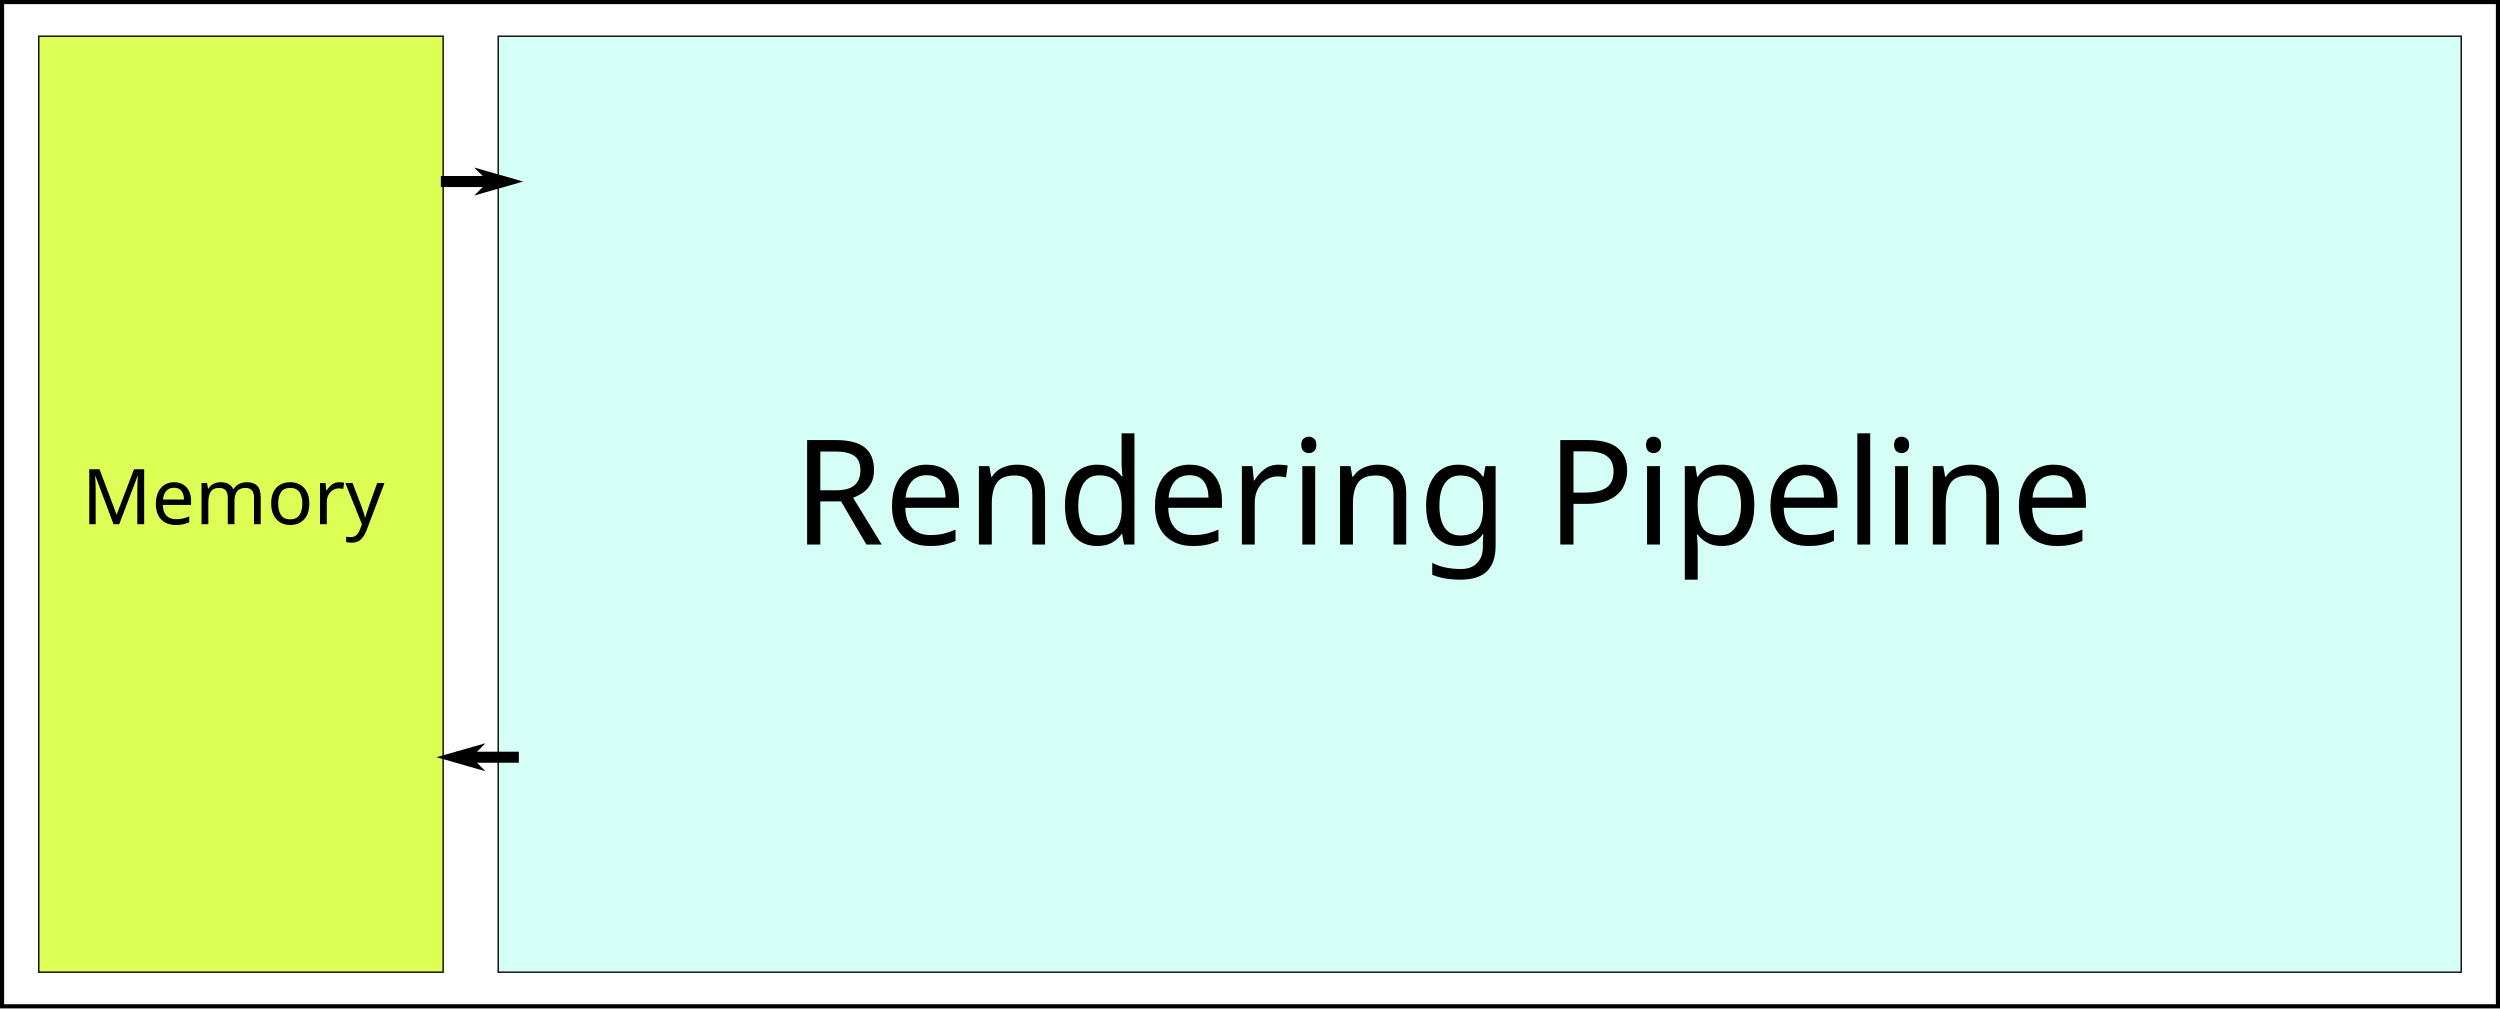
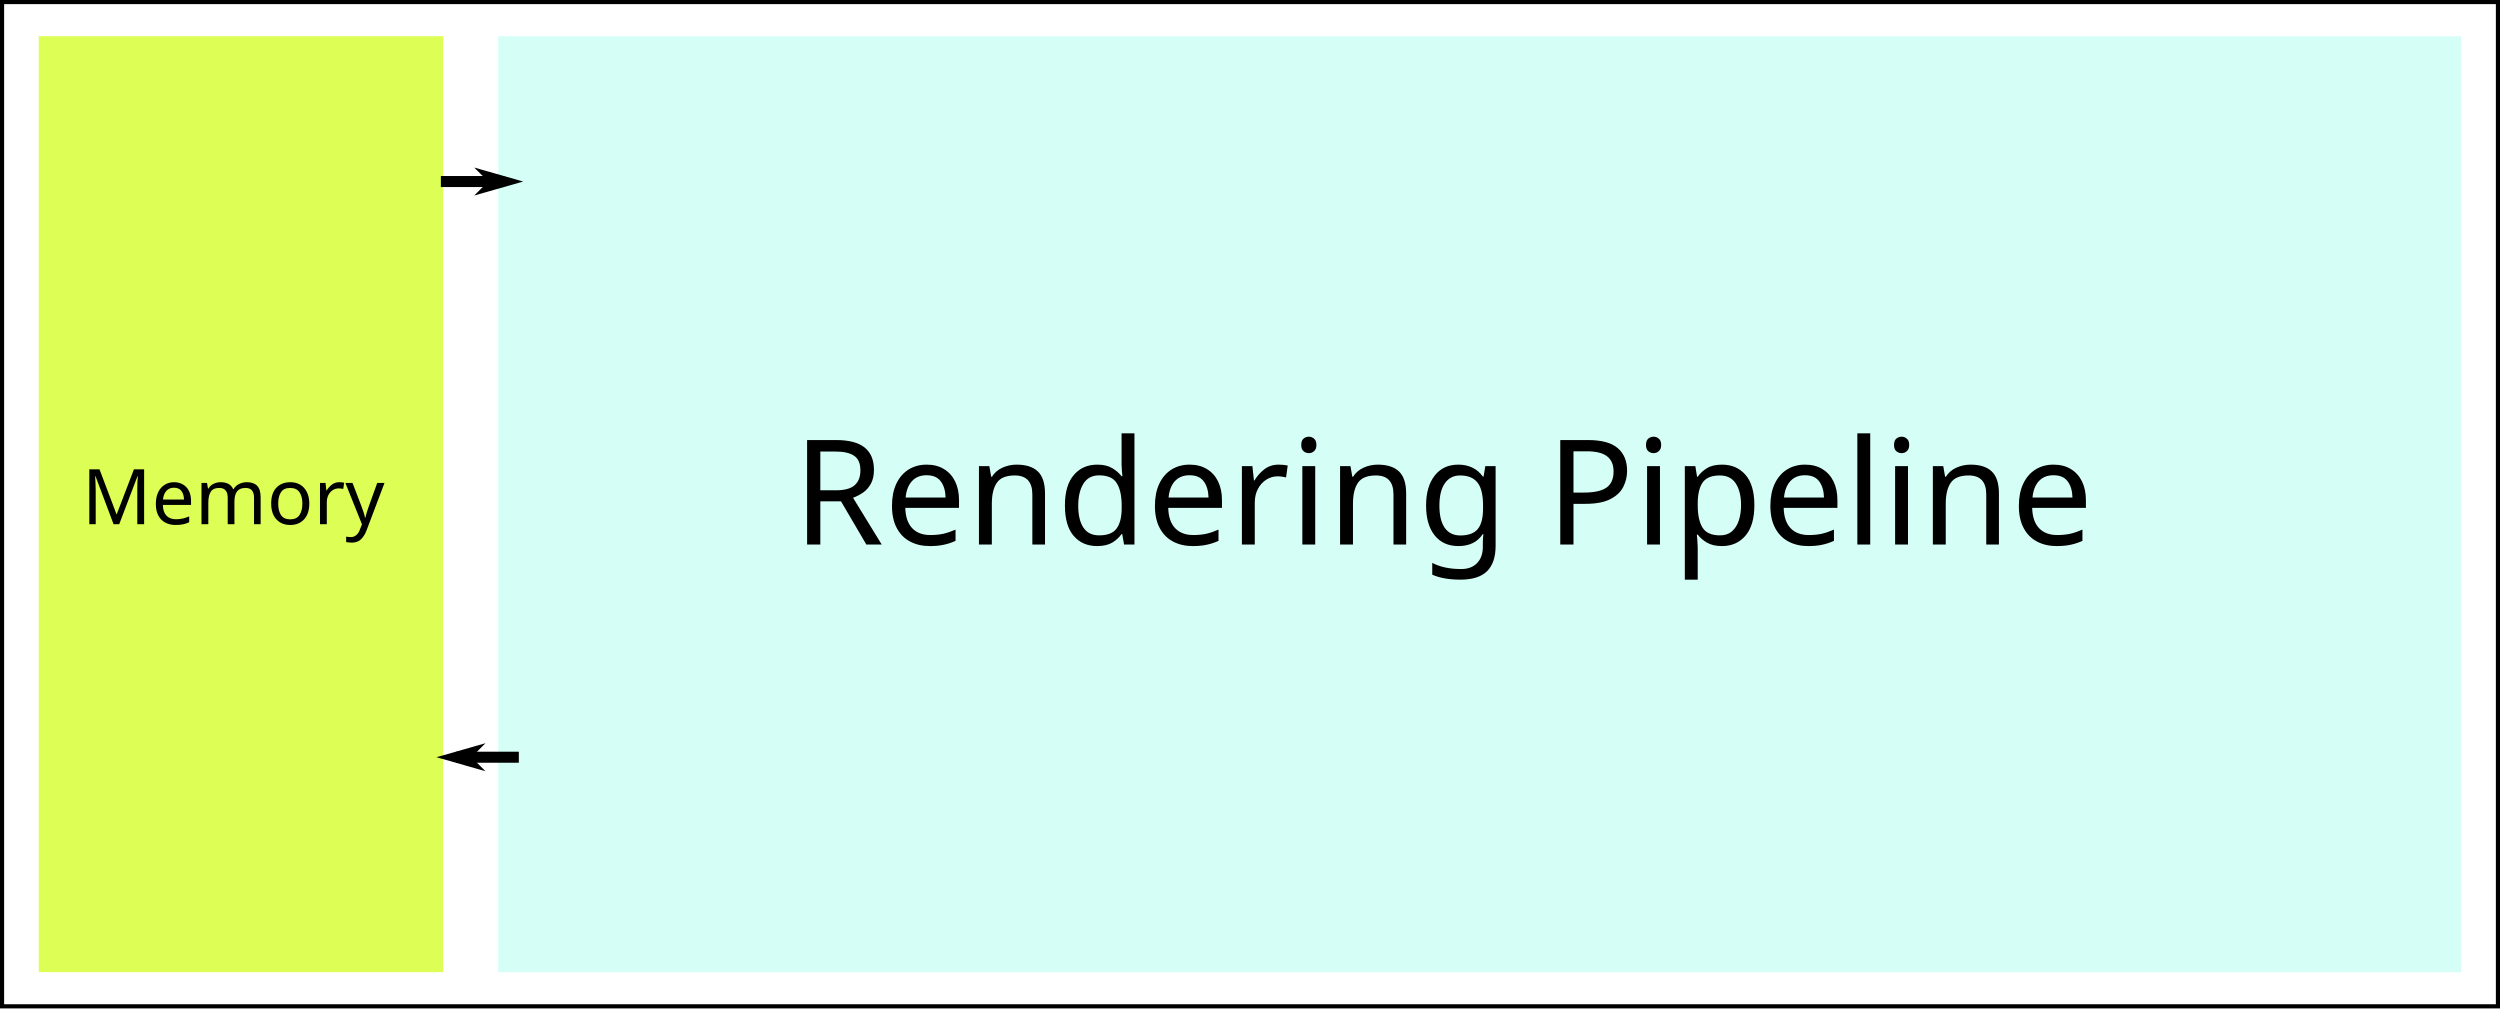
<svg xmlns="http://www.w3.org/2000/svg" width="360.655mm" height="145.47mm" viewBox="0 0 360.655 145.47" version="1.1" id="svg14460">
  <defs id="defs14454">
    <marker orient="auto" refY="0" refX="0" id="Arrow1Send-62" style="overflow:visible">
      <path id="path3703-9" d="M 0,0 5,-5 -12.5,0 5,5 Z" style="fill-rule:evenodd;stroke:#000000;stroke-width:1pt;marker-start:none" transform="matrix(-0.2,0,0,-0.2,-1.2,0)" />
    </marker>
    <marker orient="auto" refY="0" refX="0" id="Arrow1Send-61-6" style="overflow:visible">
      <path id="path3703-06-0" d="M 0,0 5,-5 -12.5,0 5,5 Z" style="fill-rule:evenodd;stroke:#000000;stroke-width:1pt;marker-start:none" transform="matrix(-0.2,0,0,-0.2,-1.2,0)" />
    </marker>
  </defs>
  <g id="layer1" transform="translate(91.881,32.75856)">
-     <g id="g8402" transform="matrix(0.2645833,0,0,0.2645833,-75.99982,29.08434)">
-       <rect style="color:#000000;display:inline;overflow:visible;visibility:visible;fill:#ffffff;stroke:#000000;stroke-width:2.249;marker:none;enable-background:accumulate" id="rect38743-5-5-2" width="1360.856" height="547.557" x="-58.899" y="-232.613" />
-       <rect style="color:#000000;display:inline;overflow:visible;visibility:visible;fill:#ddff55;stroke:#000000;stroke-width:0.748;marker:none;enable-background:accumulate" id="rect38743-3" width="220.479" height="510.337" x="-38.881" y="-214.004" />
-       <rect style="color:#000000;display:inline;overflow:visible;visibility:visible;fill:#d5fff6;stroke:#000000;stroke-width:0.748;marker:none;enable-background:accumulate" id="rect38743-2-2" width="1070.321" height="510.338" x="211.619" y="-214.001" />
-       <path style="fill:none;stroke:#000000;stroke-width:6.013;stroke-linecap:butt;stroke-linejoin:miter;stroke-miterlimit:4;stroke-dasharray:none;stroke-opacity:1;marker-end:url(#Arrow1Send-62)" d="m 222.862,179.131 h -34.165" id="path36764-2" />
-       <text xml:space="preserve" style="font-style:normal;font-weight:normal;line-height:0%;font-family:sans-serif;letter-spacing:0px;word-spacing:0px;fill:#000000;fill-opacity:1;stroke:none" x="-15.406" y="52.092" id="text38745-7">
-         <tspan id="tspan38747-2" x="-15.406" y="52.092" style="font-size:41.949px;line-height:1.25;font-family:sans-serif">Memory</tspan>
-       </text>
-       <path id="path8115-3-8" d="M 180.354,-134.757 H 214.519" style="fill:none;stroke:#000000;stroke-width:6.013;stroke-linecap:butt;stroke-linejoin:miter;stroke-miterlimit:4;stroke-dasharray:none;stroke-opacity:1;marker-end:url(#Arrow1Send-61-6)" />
-       <text xml:space="preserve" style="font-style:normal;font-weight:normal;font-size:23.044px;line-height:0%;font-family:sans-serif;letter-spacing:0px;word-spacing:0px;fill:#000000;fill-opacity:1;stroke:none;stroke-width:1.92" x="372.317" y="63.179" id="text38745-2-6">
-         <tspan id="tspan38747-0-9" x="372.317" y="63.179" style="font-size:79.786px;line-height:1.25;font-family:sans-serif;stroke-width:1.92">Rendering Pipeline</tspan>
-       </text>
-     </g>
+     <rect style="color:#000000;display:inline;overflow:visible;visibility:visible;fill:#ffffff;stroke:#000000;stroke-width:0.595;marker:none;enable-background:accumulate" id="rect38743-5-5-2" width="360.06" height="144.875" x="-91.584" y="-32.461" />
+     <rect style="color:#000000;display:inline;overflow:visible;visibility:visible;fill:#ddff55;stroke:none;stroke-width:0.198;marker:none;enable-background:accumulate" id="rect38743-3" width="58.335" height="135.027" x="-86.287" y="-27.538" />
+     <rect style="color:#000000;display:inline;overflow:visible;visibility:visible;fill:#d5fff6;stroke:none;stroke-width:0.198;marker:none;enable-background:accumulate" id="rect38743-2-2" width="283.189" height="135.027" x="-20.009" y="-27.537" />
+     <path style="fill:none;stroke:#000000;stroke-width:1.591;stroke-linecap:butt;stroke-linejoin:miter;stroke-miterlimit:4;stroke-dasharray:none;stroke-opacity:1;marker-end:url(#Arrow1Send-62)" d="m -17.034,76.479 h -9.04" id="path36764-2" />
+     <text xml:space="preserve" style="font-style:normal;font-weight:normal;font-size:3.175px;line-height:0%;font-family:sans-serif;letter-spacing:0px;word-spacing:0px;fill:#000000;fill-opacity:1;stroke:none;stroke-width:0.265" x="-80.076" y="42.867" id="text38745-7">
+       <tspan id="tspan38747-2" x="-80.076" y="42.867" style="font-size:11.099px;line-height:1.25;font-family:sans-serif;stroke-width:0.265">Memory</tspan>
+     </text>
+     <path id="path8115-3-8" d="m -28.281,-6.57 h 9.04" style="fill:none;stroke:#000000;stroke-width:1.591;stroke-linecap:butt;stroke-linejoin:miter;stroke-miterlimit:4;stroke-dasharray:none;stroke-opacity:1;marker-end:url(#Arrow1Send-61-6)" />
+     <text xml:space="preserve" style="font-style:normal;font-weight:normal;font-size:6.097px;line-height:0%;font-family:sans-serif;letter-spacing:0px;word-spacing:0px;fill:#000000;fill-opacity:1;stroke:none;stroke-width:0.508" x="22.509" y="45.8" id="text38745-2-6">
+       <tspan id="tspan38747-0-9" x="22.509" y="45.8" style="font-size:21.11px;line-height:1.25;font-family:sans-serif;stroke-width:0.508">Rendering Pipeline</tspan>
+     </text>
  </g>
</svg>
